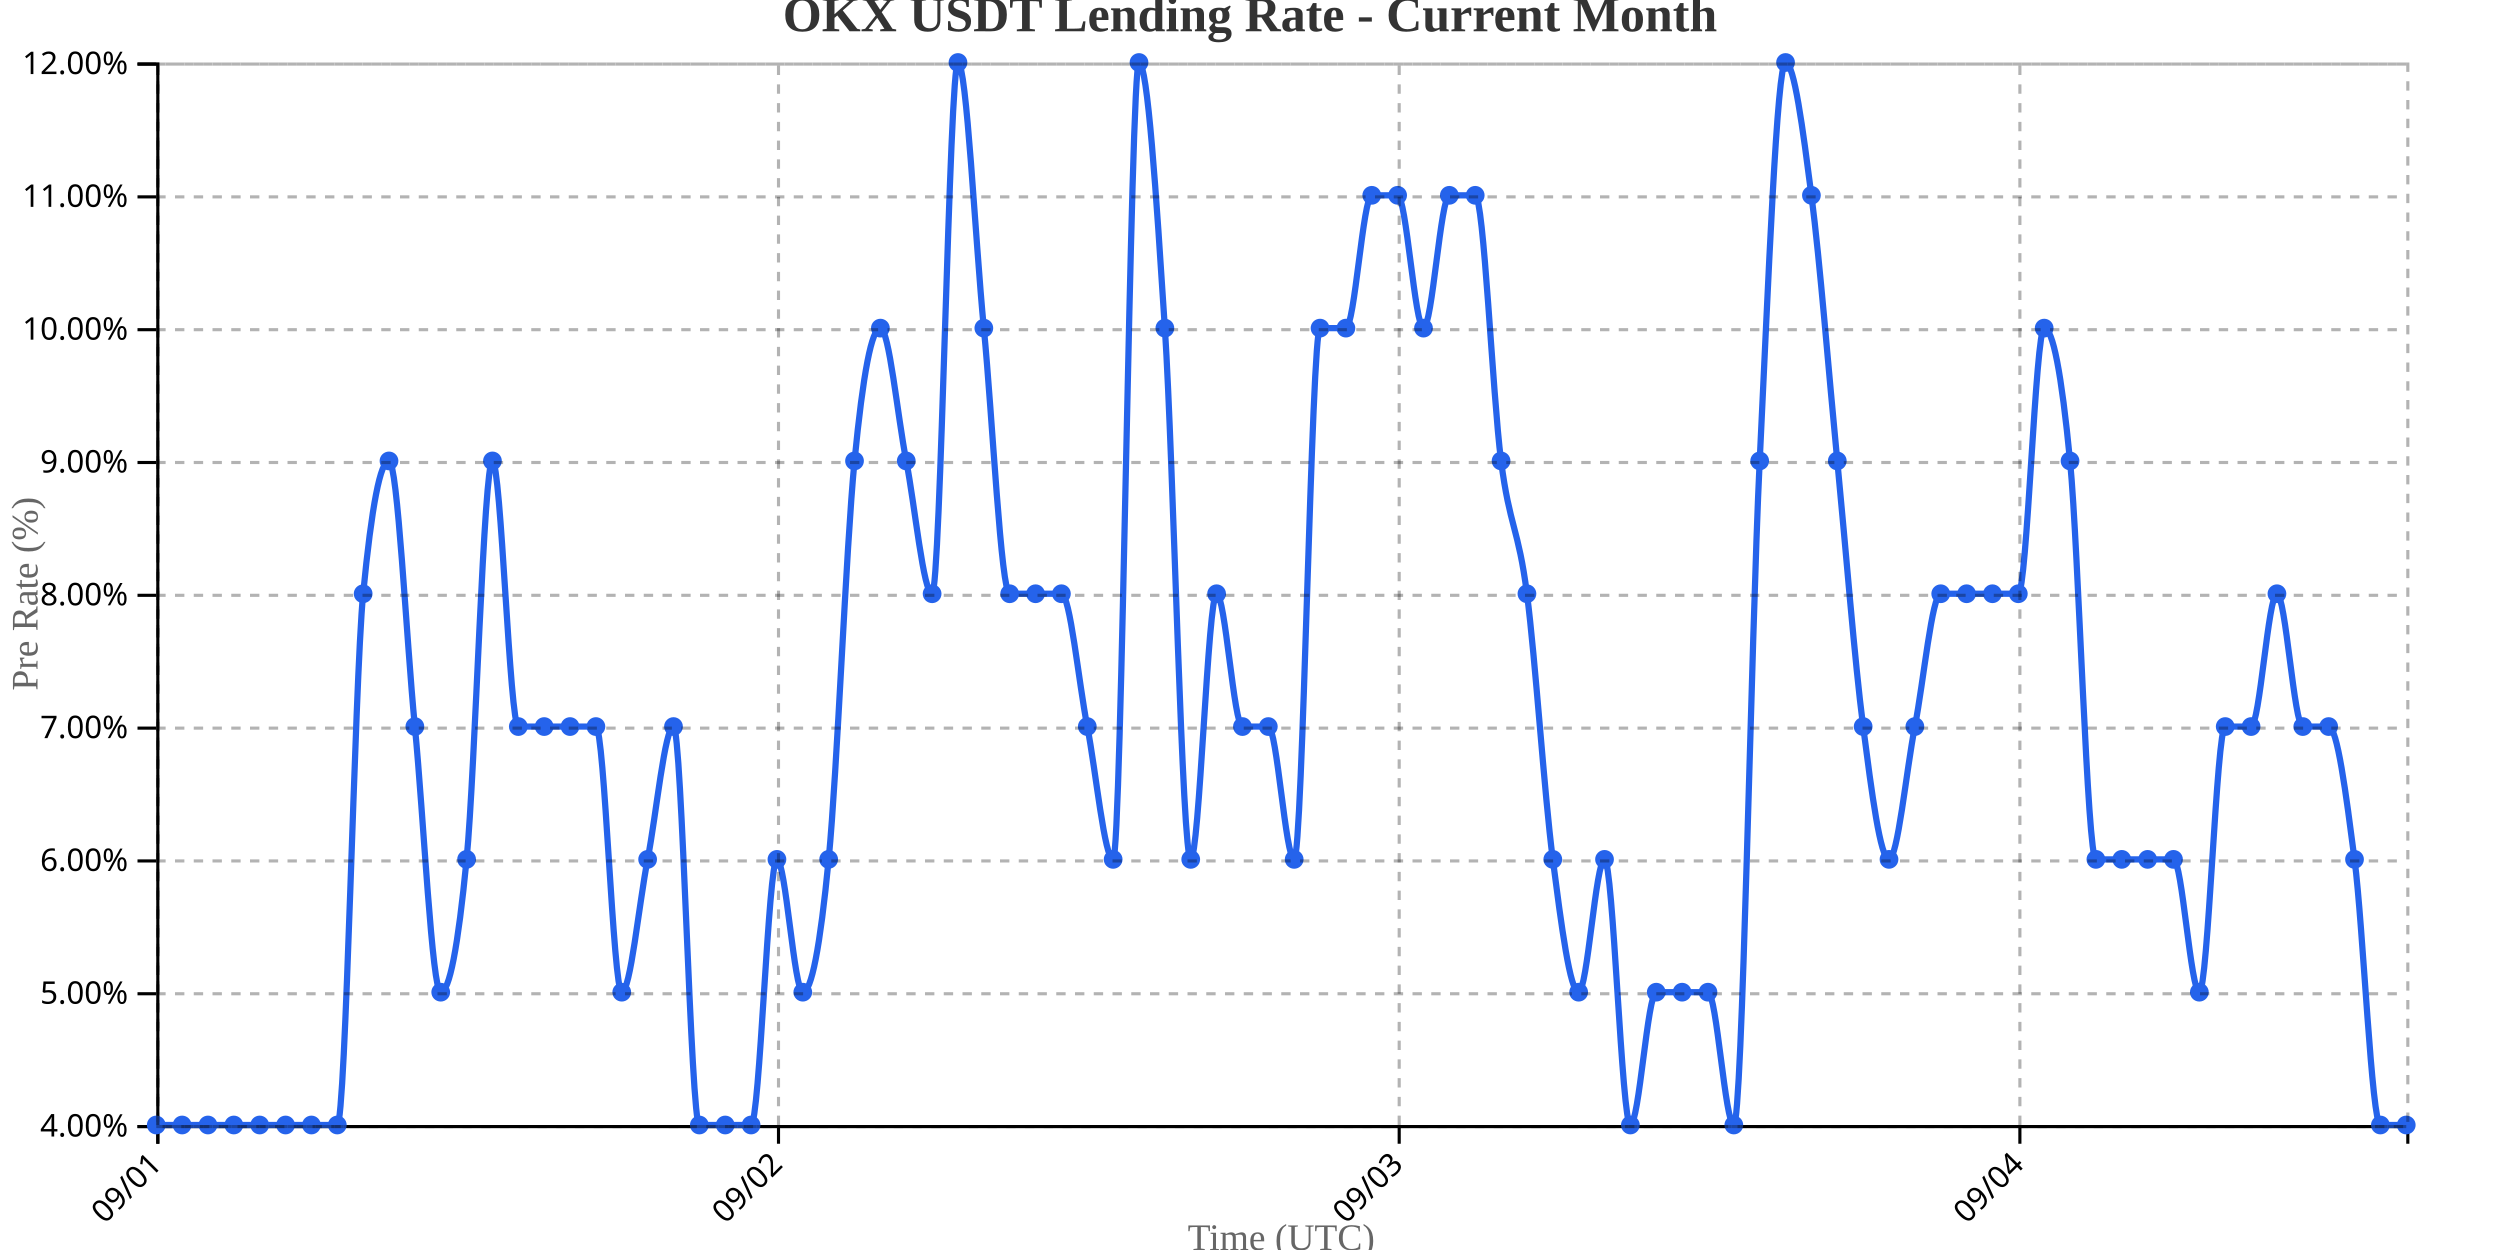
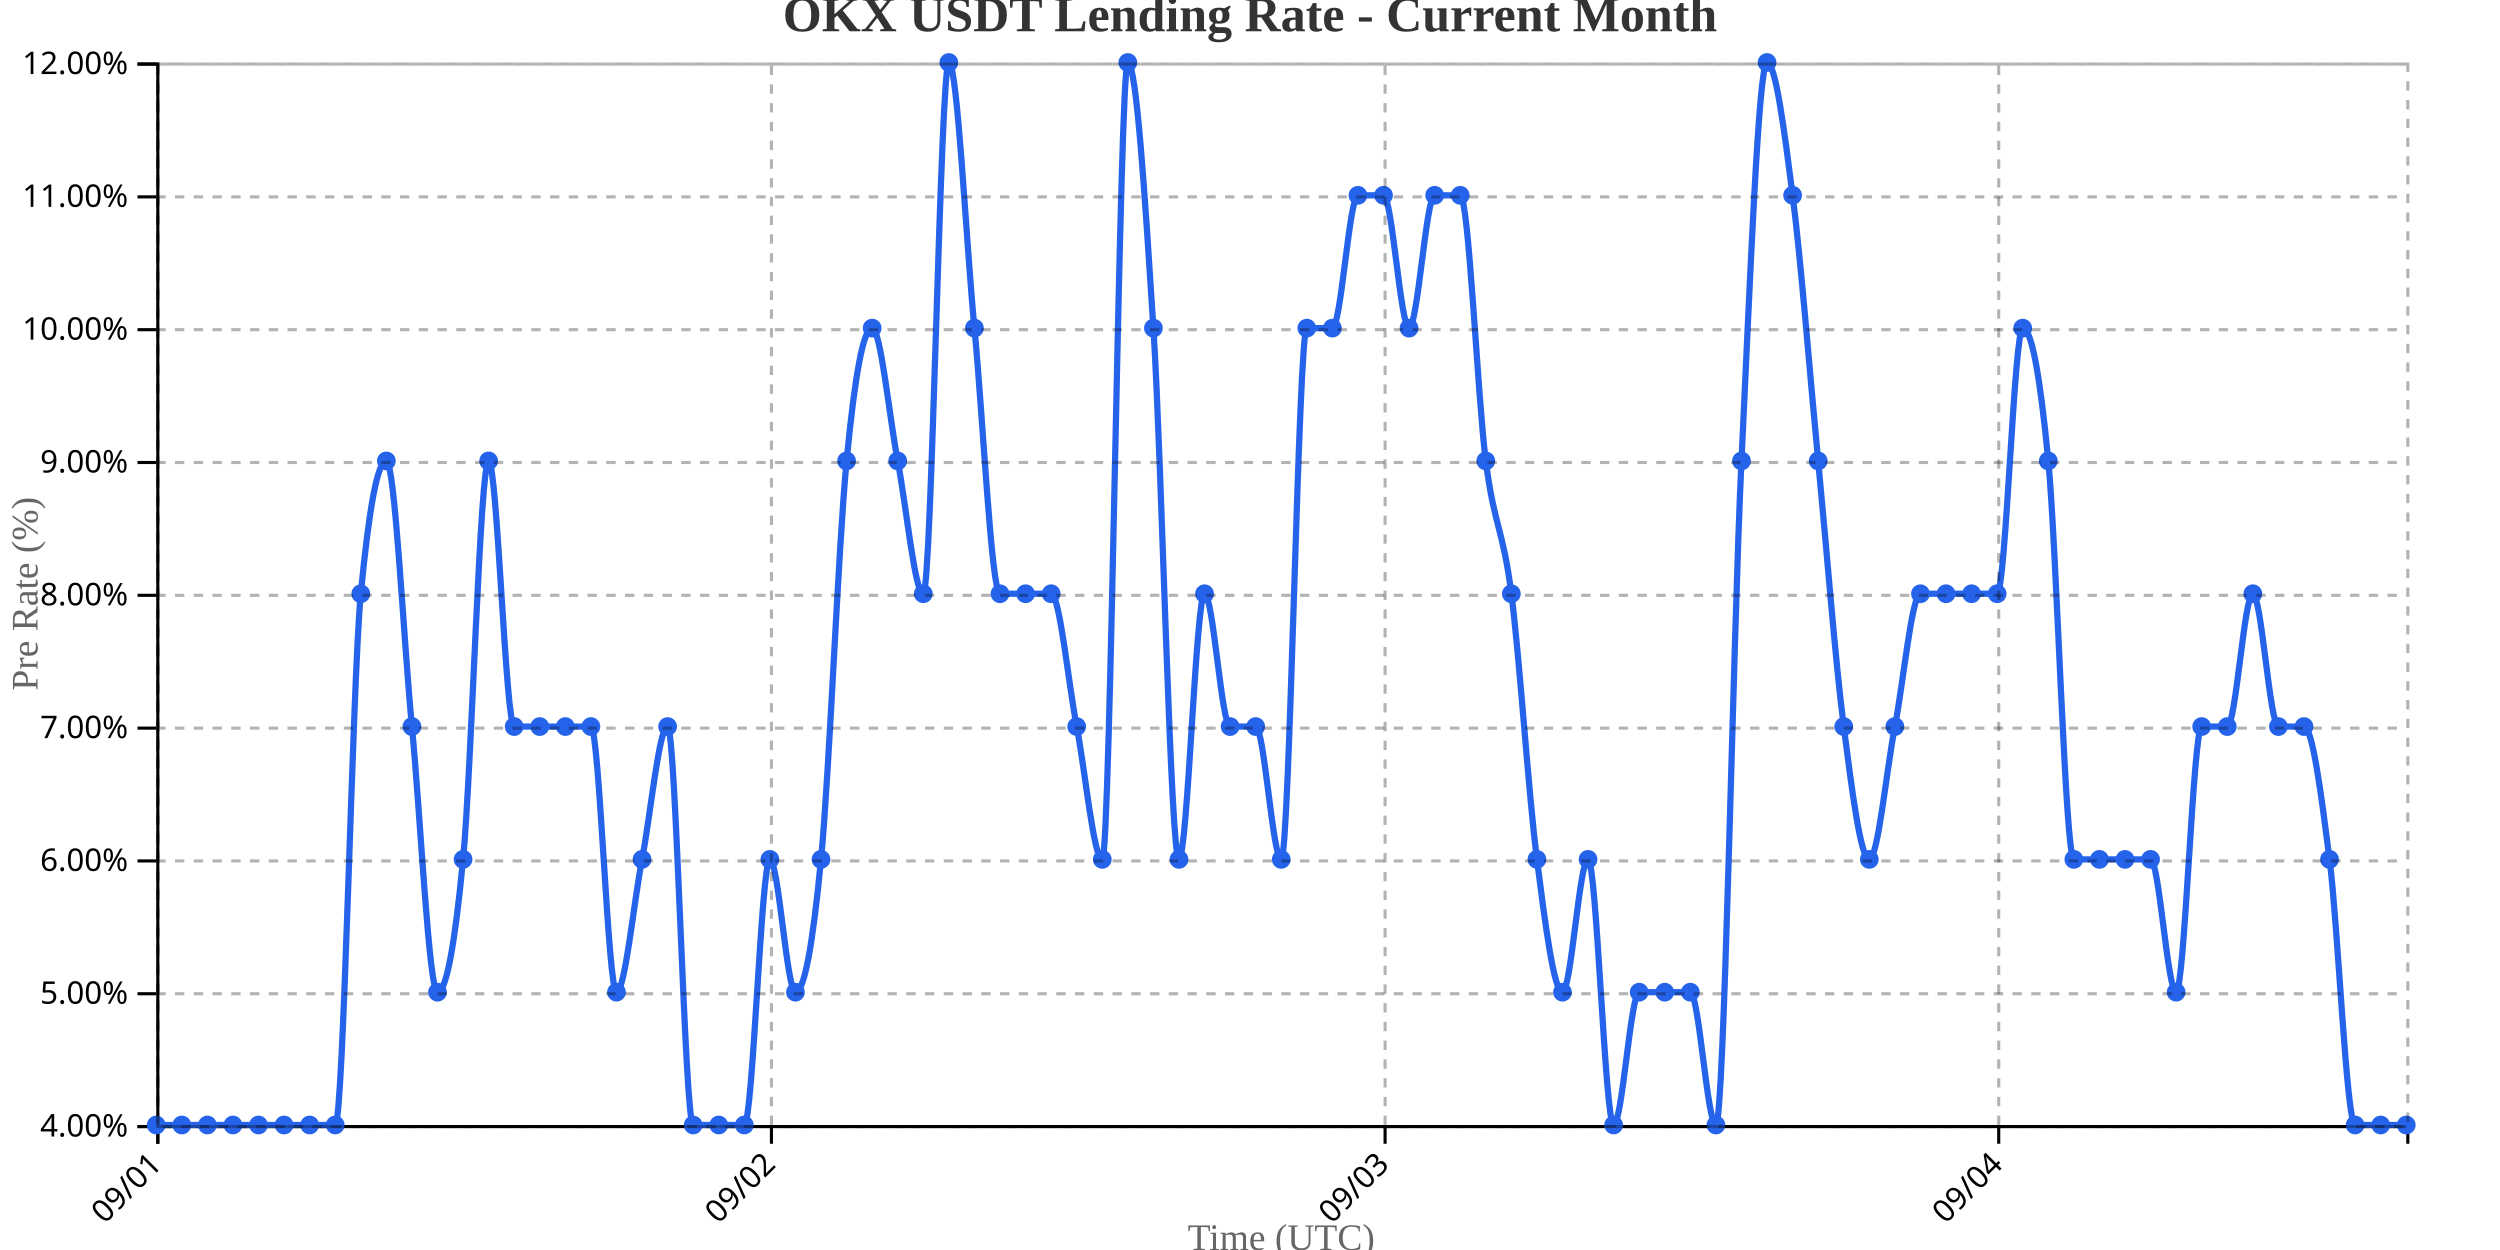
<svg xmlns="http://www.w3.org/2000/svg" width="800" height="400">
  <g transform="translate(50,20)">
    <g transform="translate(0,340)" fill="none" font-size="10" font-family="sans-serif" text-anchor="middle">
      <path class="domain" stroke="currentColor" d="M0.5,6V0.5H720.5V6" />
      <g class="tick" opacity="1" transform="translate(0.5,0)">
        <line stroke="currentColor" y2="6" />
        <text fill="currentColor" y="9" dy=".15em" style="text-anchor: end;" dx="-.8em" transform="rotate(-45)">09/01</text>
      </g>
-       <g class="tick" opacity="1" transform="translate(199.1207,0)">
+       <g class="tick" opacity="1" transform="translate(196.8636,0)">
        <line stroke="currentColor" y2="6" />
        <text fill="currentColor" y="9" dy=".15em" style="text-anchor: end;" dx="-.8em" transform="rotate(-45)">09/02</text>
      </g>
-       <g class="tick" opacity="1" transform="translate(397.7414,0)">
+       <g class="tick" opacity="1" transform="translate(393.2273,0)">
        <line stroke="currentColor" y2="6" />
        <text fill="currentColor" y="9" dy=".15em" style="text-anchor: end;" dx="-.8em" transform="rotate(-45)">09/03</text>
      </g>
-       <g class="tick" opacity="1" transform="translate(596.3621,0)">
+       <g class="tick" opacity="1" transform="translate(589.5909,0)">
        <line stroke="currentColor" y2="6" />
        <text fill="currentColor" y="9" dy=".15em" style="text-anchor: end;" dx="-.8em" transform="rotate(-45)">09/04</text>
      </g>
    </g>
    <g fill="none" font-size="10" font-family="sans-serif" text-anchor="end">
      <path class="domain" stroke="currentColor" d="M-6,340.5H0.5V0.5H-6" />
      <g class="tick" opacity="1" transform="translate(0,340.5)">
        <line stroke="currentColor" x2="-6" />
        <text fill="currentColor" x="-9" dy="0.32em">4.00%</text>
      </g>
      <g class="tick" opacity="1" transform="translate(0,298)">
        <line stroke="currentColor" x2="-6" />
        <text fill="currentColor" x="-9" dy="0.32em">5.00%</text>
      </g>
      <g class="tick" opacity="1" transform="translate(0,255.5)">
        <line stroke="currentColor" x2="-6" />
        <text fill="currentColor" x="-9" dy="0.32em">6.00%</text>
      </g>
      <g class="tick" opacity="1" transform="translate(0,213)">
        <line stroke="currentColor" x2="-6" />
        <text fill="currentColor" x="-9" dy="0.32em">7.00%</text>
      </g>
      <g class="tick" opacity="1" transform="translate(0,170.5)">
        <line stroke="currentColor" x2="-6" />
        <text fill="currentColor" x="-9" dy="0.32em">8.00%</text>
      </g>
      <g class="tick" opacity="1" transform="translate(0,128)">
        <line stroke="currentColor" x2="-6" />
        <text fill="currentColor" x="-9" dy="0.32em">9.00%</text>
      </g>
      <g class="tick" opacity="1" transform="translate(0,85.5)">
        <line stroke="currentColor" x2="-6" />
        <text fill="currentColor" x="-9" dy="0.32em">10.00%</text>
      </g>
      <g class="tick" opacity="1" transform="translate(0,43)">
        <line stroke="currentColor" x2="-6" />
        <text fill="currentColor" x="-9" dy="0.32em">11.00%</text>
      </g>
      <g class="tick" opacity="1" transform="translate(0,0.5)">
        <line stroke="currentColor" x2="-6" />
        <text fill="currentColor" x="-9" dy="0.32em">12.00%</text>
      </g>
    </g>
    <text transform="rotate(-90)" y="-50" x="-170" dy="1em" style="text-anchor: middle; font-size: 12px; fill: #666;">Pre Rate (%)</text>
    <text transform="translate(360, 380)" style="text-anchor: middle; font-size: 12px; fill: #666;">Time (UTC)</text>
-     <path fill="none" stroke="#2563eb" stroke-width="2" d="M0,340C2.759,340,5.517,340,8.276,340C11.034,340,13.793,340,16.552,340C19.31,340,22.069,340,24.828,340C27.586,340,30.345,340,33.103,340C35.862,340,38.621,340,41.379,340C44.138,340,46.897,340,49.655,340C52.414,340,55.172,340,57.931,340C60.69,340,63.448,198.333,66.207,170C68.966,141.667,71.724,127.5,74.483,127.5C77.241,127.5,80,184.167,82.759,212.5C85.517,240.833,88.276,297.5,91.034,297.5C93.793,297.5,96.552,283.333,99.31,255C102.069,226.667,104.828,127.5,107.586,127.5C110.345,127.5,113.103,212.5,115.862,212.5C118.621,212.5,121.379,212.5,124.138,212.5C126.897,212.5,129.655,212.5,132.414,212.5C135.172,212.5,137.931,212.5,140.69,212.5C143.448,212.5,146.207,297.5,148.966,297.5C151.724,297.5,154.483,269.167,157.241,255C160,240.833,162.759,212.5,165.517,212.5C168.276,212.5,171.034,340,173.793,340C176.552,340,179.31,340,182.069,340C184.828,340,187.586,340,190.345,340C193.103,340,195.862,255,198.621,255C201.379,255,204.138,297.5,206.897,297.5C209.655,297.5,212.414,283.333,215.172,255C217.931,226.667,220.69,155.833,223.448,127.5C226.207,99.167,228.966,85,231.724,85C234.483,85,237.241,113.333,240,127.5C242.759,141.667,245.517,170,248.276,170C251.034,170,253.793,0,256.552,0C259.31,0,262.069,56.667,264.828,85C267.586,113.333,270.345,170,273.103,170C275.862,170,278.621,170,281.379,170C284.138,170,286.897,170,289.655,170C292.414,170,295.172,198.333,297.931,212.5C300.69,226.667,303.448,255,306.207,255C308.966,255,311.724,0,314.483,0C317.241,0,320,42.5,322.759,85C325.517,127.5,328.276,255,331.034,255C333.793,255,336.552,170,339.31,170C342.069,170,344.828,212.5,347.586,212.5C350.345,212.5,353.103,212.5,355.862,212.5C358.621,212.5,361.379,255,364.138,255C366.897,255,369.655,85,372.414,85C375.172,85,377.931,85,380.69,85C383.448,85,386.207,42.5,388.966,42.5C391.724,42.5,394.483,42.5,397.241,42.5C400,42.5,402.759,85,405.517,85C408.276,85,411.034,42.5,413.793,42.5C416.552,42.5,419.31,42.5,422.069,42.5C424.828,42.5,427.586,106.25,430.345,127.5C433.103,148.75,435.862,148.75,438.621,170C441.379,191.25,444.138,233.75,446.897,255C449.655,276.25,452.414,297.5,455.172,297.5C457.931,297.5,460.69,255,463.448,255C466.207,255,468.966,340,471.724,340C474.483,340,477.241,297.5,480,297.5C482.759,297.5,485.517,297.5,488.276,297.5C491.034,297.5,493.793,297.5,496.552,297.5C499.31,297.5,502.069,340,504.828,340C507.586,340,510.345,184.167,513.103,127.5C515.862,70.833,518.621,0,521.379,0C524.138,0,526.897,21.25,529.655,42.5C532.414,63.75,535.172,99.167,537.931,127.5C540.69,155.833,543.448,191.25,546.207,212.5C548.966,233.75,551.724,255,554.483,255C557.241,255,560,226.667,562.759,212.5C565.517,198.333,568.276,170,571.034,170C573.793,170,576.552,170,579.31,170C582.069,170,584.828,170,587.586,170C590.345,170,593.103,170,595.862,170C598.621,170,601.379,85,604.138,85C606.897,85,609.655,99.167,612.414,127.5C615.172,155.833,617.931,255,620.69,255C623.448,255,626.207,255,628.966,255C631.724,255,634.483,255,637.241,255C640,255,642.759,255,645.517,255C648.276,255,651.034,297.5,653.793,297.5C656.552,297.5,659.31,212.5,662.069,212.5C664.828,212.5,667.586,212.5,670.345,212.5C673.103,212.5,675.862,170,678.621,170C681.379,170,684.138,212.5,686.897,212.5C689.655,212.5,692.414,212.5,695.172,212.5C697.931,212.5,700.69,233.75,703.448,255C706.207,276.25,708.966,340,711.724,340C714.483,340,717.241,340,720,340" />
+     <path fill="none" stroke="#2563eb" stroke-width="2" d="M0,340C2.727,340,5.455,340,8.182,340C10.909,340,13.636,340,16.364,340C19.091,340,21.818,340,24.545,340C27.273,340,30,340,32.727,340C35.455,340,38.182,340,40.909,340C43.636,340,46.364,340,49.091,340C51.818,340,54.545,340,57.273,340C60,340,62.727,198.333,65.455,170C68.182,141.667,70.909,127.5,73.636,127.5C76.364,127.5,79.091,184.167,81.818,212.5C84.545,240.833,87.273,297.5,90,297.5C92.727,297.5,95.455,283.333,98.182,255C100.909,226.667,103.636,127.5,106.364,127.5C109.091,127.5,111.818,212.5,114.545,212.5C117.273,212.5,120,212.5,122.727,212.5C125.455,212.5,128.182,212.5,130.909,212.5C133.636,212.5,136.364,212.5,139.091,212.5C141.818,212.5,144.545,297.5,147.273,297.5C150,297.5,152.727,269.167,155.455,255C158.182,240.833,160.909,212.5,163.636,212.5C166.364,212.5,169.091,340,171.818,340C174.545,340,177.273,340,180,340C182.727,340,185.455,340,188.182,340C190.909,340,193.636,255,196.364,255C199.091,255,201.818,297.5,204.545,297.5C207.273,297.5,210,283.333,212.727,255C215.455,226.667,218.182,155.833,220.909,127.5C223.636,99.167,226.364,85,229.091,85C231.818,85,234.545,113.333,237.273,127.5C240,141.667,242.727,170,245.455,170C248.182,170,250.909,0,253.636,0C256.364,0,259.091,56.667,261.818,85C264.545,113.333,267.273,170,270,170C272.727,170,275.455,170,278.182,170C280.909,170,283.636,170,286.364,170C289.091,170,291.818,198.333,294.545,212.5C297.273,226.667,300,255,302.727,255C305.455,255,308.182,0,310.909,0C313.636,0,316.364,42.5,319.091,85C321.818,127.5,324.545,255,327.273,255C330,255,332.727,170,335.455,170C338.182,170,340.909,212.5,343.636,212.5C346.364,212.5,349.091,212.5,351.818,212.5C354.545,212.5,357.273,255,360,255C362.727,255,365.455,85,368.182,85C370.909,85,373.636,85,376.364,85C379.091,85,381.818,42.5,384.545,42.5C387.273,42.5,390,42.5,392.727,42.5C395.455,42.5,398.182,85,400.909,85C403.636,85,406.364,42.5,409.091,42.5C411.818,42.5,414.545,42.5,417.273,42.5C420,42.5,422.727,106.25,425.455,127.5C428.182,148.75,430.909,148.75,433.636,170C436.364,191.25,439.091,233.75,441.818,255C444.545,276.25,447.273,297.5,450,297.5C452.727,297.5,455.455,255,458.182,255C460.909,255,463.636,340,466.364,340C469.091,340,471.818,297.5,474.545,297.5C477.273,297.5,480,297.5,482.727,297.5C485.455,297.5,488.182,297.5,490.909,297.5C493.636,297.5,496.364,340,499.091,340C501.818,340,504.545,184.167,507.273,127.5C510,70.833,512.727,0,515.455,0C518.182,0,520.909,21.25,523.636,42.5C526.364,63.75,529.091,99.167,531.818,127.5C534.545,155.833,537.273,191.25,540,212.5C542.727,233.75,545.455,255,548.182,255C550.909,255,553.636,226.667,556.364,212.5C559.091,198.333,561.818,170,564.545,170C567.273,170,570,170,572.727,170C575.455,170,578.182,170,580.909,170C583.636,170,586.364,170,589.091,170C591.818,170,594.545,85,597.273,85C600,85,602.727,99.167,605.455,127.5C608.182,155.833,610.909,255,613.636,255C616.364,255,619.091,255,621.818,255C624.545,255,627.273,255,630,255C632.727,255,635.455,255,638.182,255C640.909,255,643.636,297.5,646.364,297.5C649.091,297.5,651.818,212.5,654.545,212.5C657.273,212.5,660,212.5,662.727,212.5C665.455,212.5,668.182,170,670.909,170C673.636,170,676.364,212.5,679.091,212.5C681.818,212.5,684.545,212.5,687.273,212.5C690,212.5,692.727,233.75,695.455,255C698.182,276.25,700.909,340,703.636,340C706.364,340,709.091,340,711.818,340C714.545,340,717.273,340,720,340" />
    <circle class="dot" cx="0" cy="340" r="3" fill="#2563eb" />
-     <circle class="dot" cx="8.276" cy="340" r="3" fill="#2563eb" />
-     <circle class="dot" cx="16.552" cy="340" r="3" fill="#2563eb" />
-     <circle class="dot" cx="24.828" cy="340" r="3" fill="#2563eb" />
-     <circle class="dot" cx="33.103" cy="340" r="3" fill="#2563eb" />
-     <circle class="dot" cx="41.379" cy="340" r="3" fill="#2563eb" />
-     <circle class="dot" cx="49.655" cy="340" r="3" fill="#2563eb" />
-     <circle class="dot" cx="57.931" cy="340" r="3" fill="#2563eb" />
-     <circle class="dot" cx="66.207" cy="170" r="3" fill="#2563eb" />
-     <circle class="dot" cx="74.483" cy="127.5" r="3" fill="#2563eb" />
-     <circle class="dot" cx="82.759" cy="212.5" r="3" fill="#2563eb" />
-     <circle class="dot" cx="91.034" cy="297.5" r="3" fill="#2563eb" />
-     <circle class="dot" cx="99.31" cy="255" r="3" fill="#2563eb" />
-     <circle class="dot" cx="107.586" cy="127.5" r="3" fill="#2563eb" />
-     <circle class="dot" cx="115.862" cy="212.5" r="3" fill="#2563eb" />
-     <circle class="dot" cx="124.138" cy="212.5" r="3" fill="#2563eb" />
-     <circle class="dot" cx="132.414" cy="212.5" r="3" fill="#2563eb" />
-     <circle class="dot" cx="140.69" cy="212.5" r="3" fill="#2563eb" />
-     <circle class="dot" cx="148.966" cy="297.5" r="3" fill="#2563eb" />
-     <circle class="dot" cx="157.241" cy="255" r="3" fill="#2563eb" />
-     <circle class="dot" cx="165.517" cy="212.5" r="3" fill="#2563eb" />
-     <circle class="dot" cx="173.793" cy="340" r="3" fill="#2563eb" />
-     <circle class="dot" cx="182.069" cy="340" r="3" fill="#2563eb" />
-     <circle class="dot" cx="190.345" cy="340" r="3" fill="#2563eb" />
-     <circle class="dot" cx="198.621" cy="255" r="3" fill="#2563eb" />
-     <circle class="dot" cx="206.897" cy="297.5" r="3" fill="#2563eb" />
-     <circle class="dot" cx="215.172" cy="255" r="3" fill="#2563eb" />
-     <circle class="dot" cx="223.448" cy="127.5" r="3" fill="#2563eb" />
-     <circle class="dot" cx="231.724" cy="85" r="3" fill="#2563eb" />
-     <circle class="dot" cx="240" cy="127.5" r="3" fill="#2563eb" />
-     <circle class="dot" cx="248.276" cy="170" r="3" fill="#2563eb" />
-     <circle class="dot" cx="256.552" cy="0" r="3" fill="#2563eb" />
-     <circle class="dot" cx="264.828" cy="85" r="3" fill="#2563eb" />
-     <circle class="dot" cx="273.103" cy="170" r="3" fill="#2563eb" />
-     <circle class="dot" cx="281.379" cy="170" r="3" fill="#2563eb" />
-     <circle class="dot" cx="289.655" cy="170" r="3" fill="#2563eb" />
-     <circle class="dot" cx="297.931" cy="212.5" r="3" fill="#2563eb" />
-     <circle class="dot" cx="306.207" cy="255" r="3" fill="#2563eb" />
-     <circle class="dot" cx="314.483" cy="0" r="3" fill="#2563eb" />
-     <circle class="dot" cx="322.759" cy="85" r="3" fill="#2563eb" />
-     <circle class="dot" cx="331.034" cy="255" r="3" fill="#2563eb" />
-     <circle class="dot" cx="339.31" cy="170" r="3" fill="#2563eb" />
-     <circle class="dot" cx="347.586" cy="212.5" r="3" fill="#2563eb" />
-     <circle class="dot" cx="355.862" cy="212.5" r="3" fill="#2563eb" />
-     <circle class="dot" cx="364.138" cy="255" r="3" fill="#2563eb" />
-     <circle class="dot" cx="372.414" cy="85" r="3" fill="#2563eb" />
-     <circle class="dot" cx="380.69" cy="85" r="3" fill="#2563eb" />
-     <circle class="dot" cx="388.966" cy="42.5" r="3" fill="#2563eb" />
-     <circle class="dot" cx="397.241" cy="42.5" r="3" fill="#2563eb" />
-     <circle class="dot" cx="405.517" cy="85" r="3" fill="#2563eb" />
-     <circle class="dot" cx="413.793" cy="42.5" r="3" fill="#2563eb" />
-     <circle class="dot" cx="422.069" cy="42.5" r="3" fill="#2563eb" />
-     <circle class="dot" cx="430.345" cy="127.5" r="3" fill="#2563eb" />
-     <circle class="dot" cx="438.621" cy="170" r="3" fill="#2563eb" />
-     <circle class="dot" cx="446.897" cy="255" r="3" fill="#2563eb" />
-     <circle class="dot" cx="455.172" cy="297.5" r="3" fill="#2563eb" />
-     <circle class="dot" cx="463.448" cy="255" r="3" fill="#2563eb" />
-     <circle class="dot" cx="471.724" cy="340" r="3" fill="#2563eb" />
-     <circle class="dot" cx="480" cy="297.5" r="3" fill="#2563eb" />
-     <circle class="dot" cx="488.276" cy="297.5" r="3" fill="#2563eb" />
-     <circle class="dot" cx="496.552" cy="297.5" r="3" fill="#2563eb" />
-     <circle class="dot" cx="504.828" cy="340" r="3" fill="#2563eb" />
-     <circle class="dot" cx="513.103" cy="127.5" r="3" fill="#2563eb" />
-     <circle class="dot" cx="521.379" cy="0" r="3" fill="#2563eb" />
-     <circle class="dot" cx="529.655" cy="42.5" r="3" fill="#2563eb" />
-     <circle class="dot" cx="537.931" cy="127.5" r="3" fill="#2563eb" />
-     <circle class="dot" cx="546.207" cy="212.5" r="3" fill="#2563eb" />
-     <circle class="dot" cx="554.483" cy="255" r="3" fill="#2563eb" />
-     <circle class="dot" cx="562.759" cy="212.5" r="3" fill="#2563eb" />
-     <circle class="dot" cx="571.034" cy="170" r="3" fill="#2563eb" />
-     <circle class="dot" cx="579.31" cy="170" r="3" fill="#2563eb" />
-     <circle class="dot" cx="587.586" cy="170" r="3" fill="#2563eb" />
-     <circle class="dot" cx="595.862" cy="170" r="3" fill="#2563eb" />
-     <circle class="dot" cx="604.138" cy="85" r="3" fill="#2563eb" />
-     <circle class="dot" cx="612.414" cy="127.5" r="3" fill="#2563eb" />
-     <circle class="dot" cx="620.69" cy="255" r="3" fill="#2563eb" />
-     <circle class="dot" cx="628.966" cy="255" r="3" fill="#2563eb" />
-     <circle class="dot" cx="637.241" cy="255" r="3" fill="#2563eb" />
-     <circle class="dot" cx="645.517" cy="255" r="3" fill="#2563eb" />
-     <circle class="dot" cx="653.793" cy="297.5" r="3" fill="#2563eb" />
-     <circle class="dot" cx="662.069" cy="212.5" r="3" fill="#2563eb" />
-     <circle class="dot" cx="670.345" cy="212.5" r="3" fill="#2563eb" />
-     <circle class="dot" cx="678.621" cy="170" r="3" fill="#2563eb" />
-     <circle class="dot" cx="686.897" cy="212.5" r="3" fill="#2563eb" />
-     <circle class="dot" cx="695.172" cy="212.5" r="3" fill="#2563eb" />
-     <circle class="dot" cx="703.448" cy="255" r="3" fill="#2563eb" />
-     <circle class="dot" cx="711.724" cy="340" r="3" fill="#2563eb" />
+     <circle class="dot" cx="8.182" cy="340" r="3" fill="#2563eb" />
+     <circle class="dot" cx="16.364" cy="340" r="3" fill="#2563eb" />
+     <circle class="dot" cx="24.545" cy="340" r="3" fill="#2563eb" />
+     <circle class="dot" cx="32.727" cy="340" r="3" fill="#2563eb" />
+     <circle class="dot" cx="40.909" cy="340" r="3" fill="#2563eb" />
+     <circle class="dot" cx="49.091" cy="340" r="3" fill="#2563eb" />
+     <circle class="dot" cx="57.273" cy="340" r="3" fill="#2563eb" />
+     <circle class="dot" cx="65.455" cy="170" r="3" fill="#2563eb" />
+     <circle class="dot" cx="73.636" cy="127.5" r="3" fill="#2563eb" />
+     <circle class="dot" cx="81.818" cy="212.5" r="3" fill="#2563eb" />
+     <circle class="dot" cx="90" cy="297.5" r="3" fill="#2563eb" />
+     <circle class="dot" cx="98.182" cy="255" r="3" fill="#2563eb" />
+     <circle class="dot" cx="106.364" cy="127.5" r="3" fill="#2563eb" />
+     <circle class="dot" cx="114.545" cy="212.5" r="3" fill="#2563eb" />
+     <circle class="dot" cx="122.727" cy="212.5" r="3" fill="#2563eb" />
+     <circle class="dot" cx="130.909" cy="212.5" r="3" fill="#2563eb" />
+     <circle class="dot" cx="139.091" cy="212.5" r="3" fill="#2563eb" />
+     <circle class="dot" cx="147.273" cy="297.5" r="3" fill="#2563eb" />
+     <circle class="dot" cx="155.455" cy="255" r="3" fill="#2563eb" />
+     <circle class="dot" cx="163.636" cy="212.5" r="3" fill="#2563eb" />
+     <circle class="dot" cx="171.818" cy="340" r="3" fill="#2563eb" />
+     <circle class="dot" cx="180" cy="340" r="3" fill="#2563eb" />
+     <circle class="dot" cx="188.182" cy="340" r="3" fill="#2563eb" />
+     <circle class="dot" cx="196.364" cy="255" r="3" fill="#2563eb" />
+     <circle class="dot" cx="204.545" cy="297.5" r="3" fill="#2563eb" />
+     <circle class="dot" cx="212.727" cy="255" r="3" fill="#2563eb" />
+     <circle class="dot" cx="220.909" cy="127.5" r="3" fill="#2563eb" />
+     <circle class="dot" cx="229.091" cy="85" r="3" fill="#2563eb" />
+     <circle class="dot" cx="237.273" cy="127.5" r="3" fill="#2563eb" />
+     <circle class="dot" cx="245.455" cy="170" r="3" fill="#2563eb" />
+     <circle class="dot" cx="253.636" cy="0" r="3" fill="#2563eb" />
+     <circle class="dot" cx="261.818" cy="85" r="3" fill="#2563eb" />
+     <circle class="dot" cx="270" cy="170" r="3" fill="#2563eb" />
+     <circle class="dot" cx="278.182" cy="170" r="3" fill="#2563eb" />
+     <circle class="dot" cx="286.364" cy="170" r="3" fill="#2563eb" />
+     <circle class="dot" cx="294.545" cy="212.5" r="3" fill="#2563eb" />
+     <circle class="dot" cx="302.727" cy="255" r="3" fill="#2563eb" />
+     <circle class="dot" cx="310.909" cy="0" r="3" fill="#2563eb" />
+     <circle class="dot" cx="319.091" cy="85" r="3" fill="#2563eb" />
+     <circle class="dot" cx="327.273" cy="255" r="3" fill="#2563eb" />
+     <circle class="dot" cx="335.455" cy="170" r="3" fill="#2563eb" />
+     <circle class="dot" cx="343.636" cy="212.5" r="3" fill="#2563eb" />
+     <circle class="dot" cx="351.818" cy="212.5" r="3" fill="#2563eb" />
+     <circle class="dot" cx="360" cy="255" r="3" fill="#2563eb" />
+     <circle class="dot" cx="368.182" cy="85" r="3" fill="#2563eb" />
+     <circle class="dot" cx="376.364" cy="85" r="3" fill="#2563eb" />
+     <circle class="dot" cx="384.545" cy="42.5" r="3" fill="#2563eb" />
+     <circle class="dot" cx="392.727" cy="42.5" r="3" fill="#2563eb" />
+     <circle class="dot" cx="400.909" cy="85" r="3" fill="#2563eb" />
+     <circle class="dot" cx="409.091" cy="42.5" r="3" fill="#2563eb" />
+     <circle class="dot" cx="417.273" cy="42.5" r="3" fill="#2563eb" />
+     <circle class="dot" cx="425.455" cy="127.5" r="3" fill="#2563eb" />
+     <circle class="dot" cx="433.636" cy="170" r="3" fill="#2563eb" />
+     <circle class="dot" cx="441.818" cy="255" r="3" fill="#2563eb" />
+     <circle class="dot" cx="450" cy="297.5" r="3" fill="#2563eb" />
+     <circle class="dot" cx="458.182" cy="255" r="3" fill="#2563eb" />
+     <circle class="dot" cx="466.364" cy="340" r="3" fill="#2563eb" />
+     <circle class="dot" cx="474.545" cy="297.5" r="3" fill="#2563eb" />
+     <circle class="dot" cx="482.727" cy="297.5" r="3" fill="#2563eb" />
+     <circle class="dot" cx="490.909" cy="297.5" r="3" fill="#2563eb" />
+     <circle class="dot" cx="499.091" cy="340" r="3" fill="#2563eb" />
+     <circle class="dot" cx="507.273" cy="127.5" r="3" fill="#2563eb" />
+     <circle class="dot" cx="515.455" cy="0" r="3" fill="#2563eb" />
+     <circle class="dot" cx="523.636" cy="42.5" r="3" fill="#2563eb" />
+     <circle class="dot" cx="531.818" cy="127.5" r="3" fill="#2563eb" />
+     <circle class="dot" cx="540" cy="212.5" r="3" fill="#2563eb" />
+     <circle class="dot" cx="548.182" cy="255" r="3" fill="#2563eb" />
+     <circle class="dot" cx="556.364" cy="212.5" r="3" fill="#2563eb" />
+     <circle class="dot" cx="564.545" cy="170" r="3" fill="#2563eb" />
+     <circle class="dot" cx="572.727" cy="170" r="3" fill="#2563eb" />
+     <circle class="dot" cx="580.909" cy="170" r="3" fill="#2563eb" />
+     <circle class="dot" cx="589.091" cy="170" r="3" fill="#2563eb" />
+     <circle class="dot" cx="597.273" cy="85" r="3" fill="#2563eb" />
+     <circle class="dot" cx="605.455" cy="127.5" r="3" fill="#2563eb" />
+     <circle class="dot" cx="613.636" cy="255" r="3" fill="#2563eb" />
+     <circle class="dot" cx="621.818" cy="255" r="3" fill="#2563eb" />
+     <circle class="dot" cx="630" cy="255" r="3" fill="#2563eb" />
+     <circle class="dot" cx="638.182" cy="255" r="3" fill="#2563eb" />
+     <circle class="dot" cx="646.364" cy="297.5" r="3" fill="#2563eb" />
+     <circle class="dot" cx="654.545" cy="212.5" r="3" fill="#2563eb" />
+     <circle class="dot" cx="662.727" cy="212.5" r="3" fill="#2563eb" />
+     <circle class="dot" cx="670.909" cy="170" r="3" fill="#2563eb" />
+     <circle class="dot" cx="679.091" cy="212.5" r="3" fill="#2563eb" />
+     <circle class="dot" cx="687.273" cy="212.5" r="3" fill="#2563eb" />
+     <circle class="dot" cx="695.455" cy="255" r="3" fill="#2563eb" />
+     <circle class="dot" cx="703.636" cy="340" r="3" fill="#2563eb" />
+     <circle class="dot" cx="711.818" cy="340" r="3" fill="#2563eb" />
    <circle class="dot" cx="720" cy="340" r="3" fill="#2563eb" />
    <g class="grid" transform="translate(0,340)" fill="none" font-size="10" font-family="sans-serif" text-anchor="middle" style="stroke-dasharray: 3,3; opacity: 0.3;">
      <path class="domain" stroke="currentColor" d="M0.5,-340V0.5H720.5V-340" />
      <g class="tick" opacity="1" transform="translate(0.5,0)">
        <line stroke="currentColor" y2="-340" />
        <text fill="currentColor" y="3" dy="0.71em" />
      </g>
-       <g class="tick" opacity="1" transform="translate(199.1207,0)">
-         <line stroke="currentColor" y2="-340" />
-         <text fill="currentColor" y="3" dy="0.71em" />
-       </g>
-       <g class="tick" opacity="1" transform="translate(397.7414,0)">
-         <line stroke="currentColor" y2="-340" />
-         <text fill="currentColor" y="3" dy="0.71em" />
-       </g>
-       <g class="tick" opacity="1" transform="translate(596.3621,0)">
+       <g class="tick" opacity="1" transform="translate(196.8636,0)">
+         <line stroke="currentColor" y2="-340" />
+         <text fill="currentColor" y="3" dy="0.71em" />
+       </g>
+       <g class="tick" opacity="1" transform="translate(393.2273,0)">
+         <line stroke="currentColor" y2="-340" />
+         <text fill="currentColor" y="3" dy="0.71em" />
+       </g>
+       <g class="tick" opacity="1" transform="translate(589.5909,0)">
        <line stroke="currentColor" y2="-340" />
        <text fill="currentColor" y="3" dy="0.71em" />
      </g>
    </g>
    <g class="grid" fill="none" font-size="10" font-family="sans-serif" text-anchor="end" style="stroke-dasharray: 3,3; opacity: 0.3;">
      <path class="domain" stroke="currentColor" d="M720,340.5H0.5V0.5H720" />
      <g class="tick" opacity="1" transform="translate(0,340.5)">
        <line stroke="currentColor" x2="720" />
        <text fill="currentColor" x="-3" dy="0.32em" />
      </g>
      <g class="tick" opacity="1" transform="translate(0,298)">
        <line stroke="currentColor" x2="720" />
        <text fill="currentColor" x="-3" dy="0.32em" />
      </g>
      <g class="tick" opacity="1" transform="translate(0,255.5)">
        <line stroke="currentColor" x2="720" />
        <text fill="currentColor" x="-3" dy="0.32em" />
      </g>
      <g class="tick" opacity="1" transform="translate(0,213)">
        <line stroke="currentColor" x2="720" />
        <text fill="currentColor" x="-3" dy="0.32em" />
      </g>
      <g class="tick" opacity="1" transform="translate(0,170.5)">
        <line stroke="currentColor" x2="720" />
        <text fill="currentColor" x="-3" dy="0.32em" />
      </g>
      <g class="tick" opacity="1" transform="translate(0,128)">
        <line stroke="currentColor" x2="720" />
        <text fill="currentColor" x="-3" dy="0.32em" />
      </g>
      <g class="tick" opacity="1" transform="translate(0,85.5)">
        <line stroke="currentColor" x2="720" />
        <text fill="currentColor" x="-3" dy="0.32em" />
      </g>
      <g class="tick" opacity="1" transform="translate(0,43)">
        <line stroke="currentColor" x2="720" />
        <text fill="currentColor" x="-3" dy="0.32em" />
      </g>
      <g class="tick" opacity="1" transform="translate(0,0.5)">
        <line stroke="currentColor" x2="720" />
        <text fill="currentColor" x="-3" dy="0.32em" />
      </g>
    </g>
  </g>
  <text x="400" y="10" text-anchor="middle" style="font-size: 16px; font-weight: bold; fill: #333;">OKX USDT Lending Rate - Current Month</text>
</svg>
